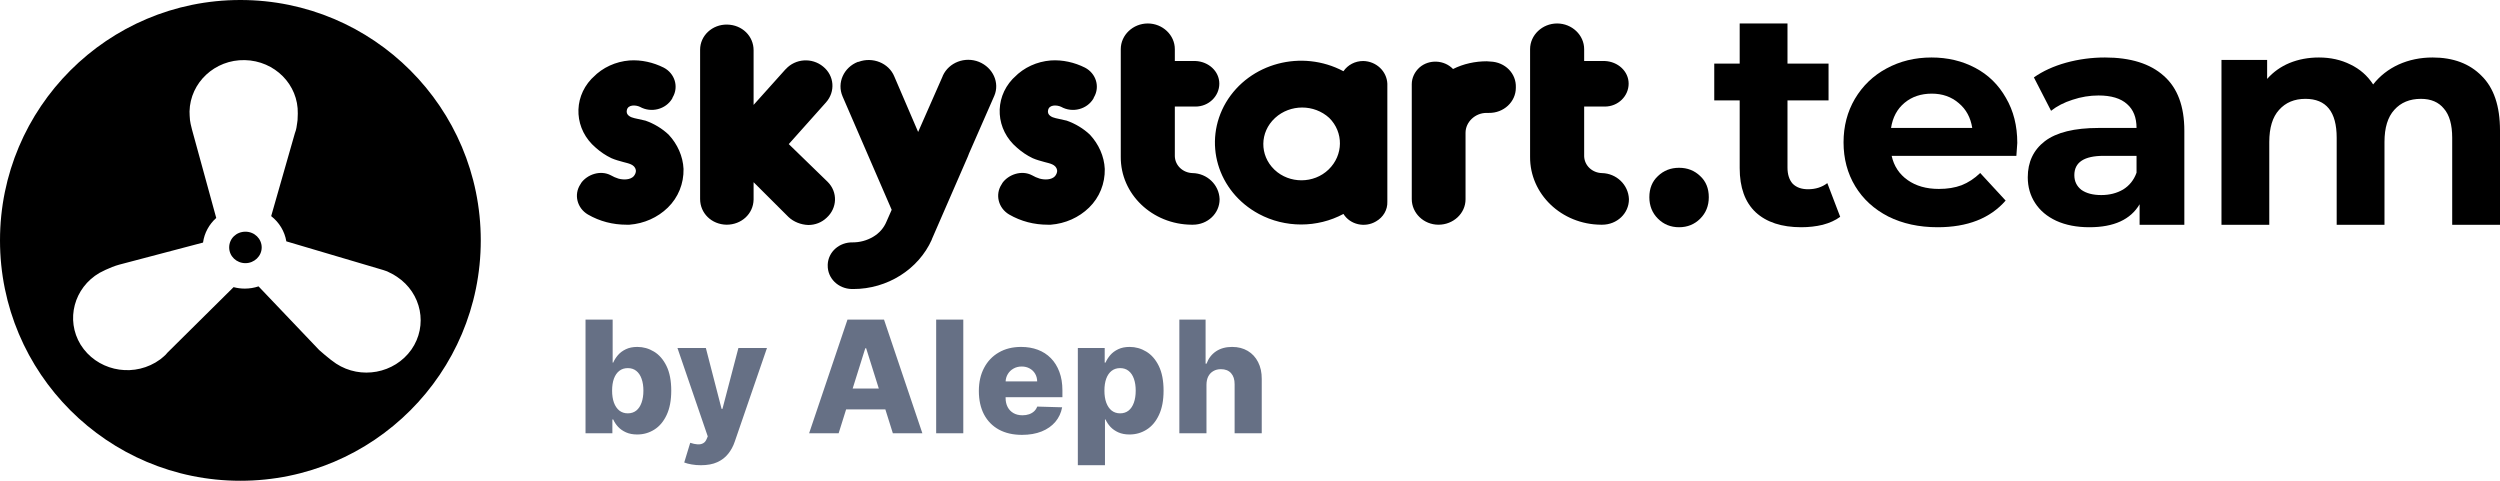
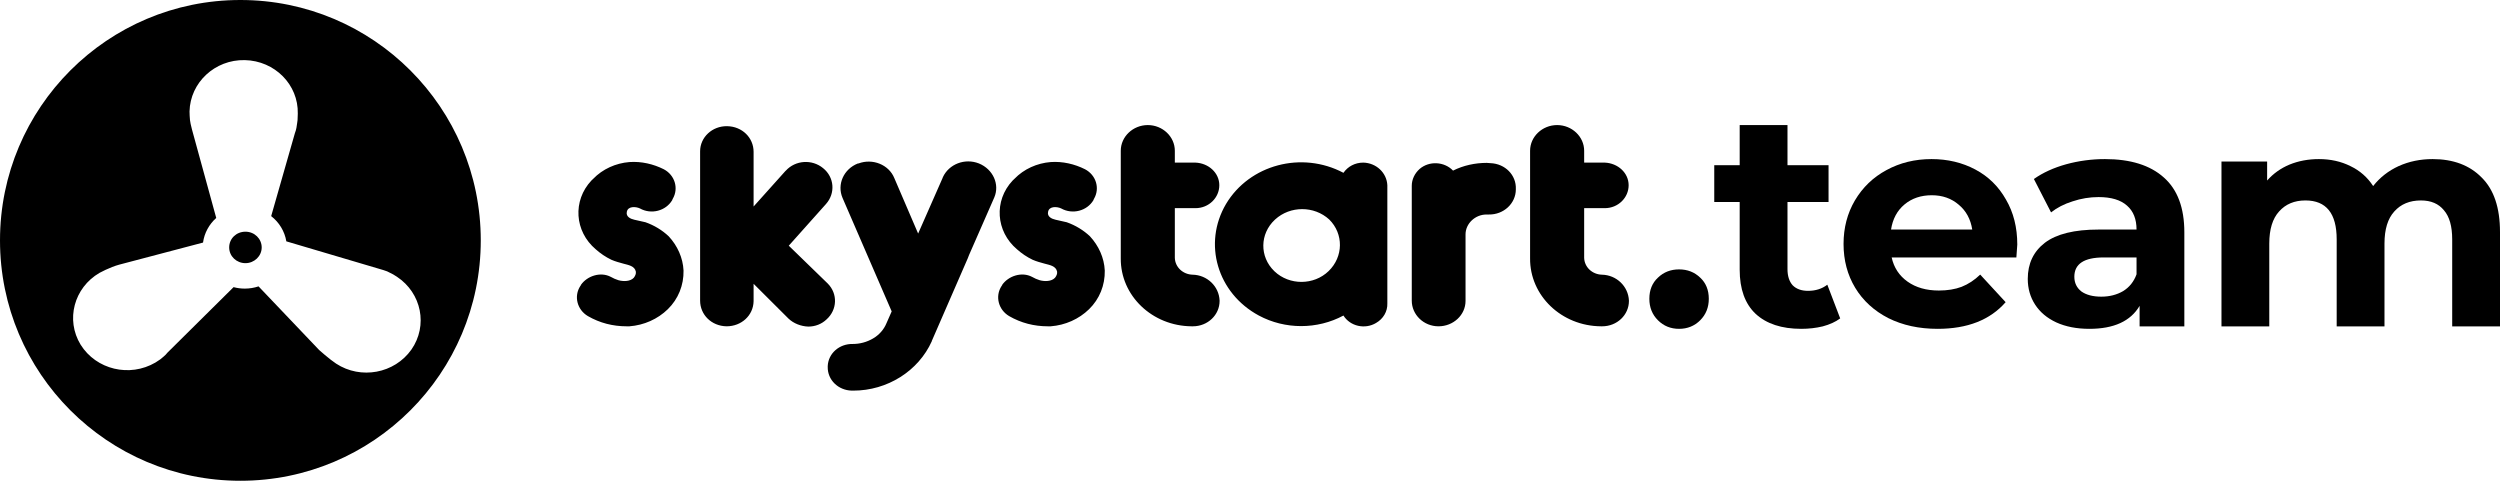
<svg xmlns="http://www.w3.org/2000/svg" width="208" height="40" viewBox="0 0 208 40" fill="none">
-   <path fill-rule="evenodd" clip-rule="evenodd" d="M20 40C31.046 40 40 31.046 40 20C40 8.954 31.046 0 20 0C8.954 0 0 8.954 0 20C0 31.046 8.954 40 20 40ZM24.757 9.987L24.776 9.449C24.831 7.046 22.867 5.055 20.365 5.001C17.881 4.947 15.824 6.866 15.769 9.27C15.769 9.503 15.787 9.754 15.806 9.987L15.861 10.31L15.973 10.776L17.991 18.134C17.403 18.66 17.001 19.378 16.892 20.182L9.912 22.021C9.523 22.128 9.134 22.29 8.782 22.451L8.281 22.702C6.15 23.94 5.446 26.612 6.706 28.675C8.003 30.755 10.783 31.419 12.933 30.163C13.081 30.073 13.211 29.984 13.341 29.894L13.341 29.894L13.6 29.679C13.711 29.589 13.841 29.464 13.934 29.338L19.434 23.89C19.731 23.969 20.043 24.012 20.365 24.012C20.766 24.012 21.151 23.947 21.51 23.826L26.555 29.123C26.852 29.392 27.204 29.679 27.519 29.93L27.964 30.253C30.021 31.598 32.819 31.078 34.228 29.087C35.618 27.096 35.081 24.388 33.023 23.025C32.968 22.989 32.917 22.958 32.866 22.927L32.866 22.927C32.815 22.895 32.764 22.864 32.708 22.828L32.208 22.577L31.893 22.469L31.411 22.326L23.823 20.08C23.683 19.237 23.222 18.495 22.562 17.981L24.535 11.081C24.656 10.774 24.69 10.503 24.729 10.199V10.199L24.729 10.199C24.738 10.13 24.747 10.06 24.757 9.987ZM20.421 21.895C19.679 21.895 19.068 21.322 19.068 20.586C19.068 19.851 19.661 19.277 20.421 19.277C21.18 19.277 21.773 19.869 21.773 20.586C21.773 21.304 21.162 21.895 20.421 21.895Z" fill="black" />
-   <path d="M52.129 18.696C50.992 18.696 49.904 18.42 48.912 17.846C48.017 17.318 47.727 16.192 48.283 15.343C48.308 15.32 48.308 15.297 48.332 15.274V15.251C48.84 14.516 49.952 14.125 50.823 14.585C51.017 14.7 51.234 14.791 51.452 14.86C51.863 14.975 52.444 14.975 52.734 14.654C52.855 14.493 52.927 14.332 52.903 14.148C52.806 13.666 52.274 13.597 51.863 13.482C51.525 13.39 51.186 13.299 50.871 13.161C50.388 12.931 49.952 12.633 49.565 12.288C47.8 10.795 47.63 8.246 49.203 6.569C49.251 6.523 49.299 6.477 49.348 6.431C50.146 5.605 51.234 5.122 52.371 5.03C53.363 4.962 54.354 5.191 55.225 5.628C56.144 6.11 56.483 7.212 55.975 8.085C55.975 8.108 55.951 8.108 55.951 8.131L55.927 8.2C55.395 9.096 54.185 9.417 53.242 8.889C52.903 8.728 52.25 8.682 52.153 9.164C52.057 9.578 52.468 9.762 52.782 9.831L53.701 10.037C54.427 10.29 55.104 10.703 55.636 11.209C56.362 11.989 56.822 13 56.87 14.056C56.894 15.274 56.434 16.422 55.564 17.272C54.717 18.099 53.58 18.604 52.371 18.696H52.129ZM65.626 11.989L68.722 8.521C69.52 7.626 69.423 6.294 68.48 5.536C67.561 4.778 66.182 4.87 65.384 5.742L65.36 5.765L65.335 5.788L62.699 8.728V4.181C62.699 3.009 61.756 2.068 60.498 2.045C59.264 2.022 58.249 2.963 58.249 4.135V16.56C58.249 17.731 59.192 18.673 60.45 18.696C61.683 18.696 62.675 17.8 62.699 16.606V15.159L65.602 18.053C66.037 18.466 66.641 18.696 67.246 18.719C67.827 18.719 68.359 18.512 68.77 18.122C69.665 17.318 69.713 15.986 68.867 15.136L65.626 11.989ZM81.444 5.145C80.283 4.686 78.953 5.191 78.445 6.294L78.421 6.363L76.389 10.979L74.406 6.363C73.946 5.237 72.592 4.709 71.431 5.145C71.431 5.145 71.431 5.145 71.406 5.145H71.382C70.197 5.605 69.617 6.891 70.1 8.016L74.188 17.456L73.753 18.443C73.535 18.971 73.148 19.408 72.64 19.706C72.132 20.005 71.552 20.166 70.947 20.166C69.834 20.143 68.915 20.947 68.867 22.003C68.867 22.026 68.867 22.049 68.867 22.072C68.843 23.151 69.737 24.024 70.874 24.047H70.995C73.825 24.047 76.413 22.416 77.526 19.936V19.913L80.525 13.023L80.622 12.77L82.726 7.97C83.186 6.891 82.629 5.628 81.444 5.145ZM87.177 18.696C86.04 18.696 84.951 18.42 83.96 17.846C83.065 17.318 82.774 16.192 83.331 15.343C83.355 15.32 83.355 15.297 83.379 15.274V15.251C83.887 14.516 85 14.125 85.87 14.585C86.064 14.7 86.281 14.791 86.499 14.86C86.91 14.975 87.491 14.975 87.781 14.654C87.902 14.493 87.975 14.332 87.951 14.148C87.854 13.666 87.322 13.597 86.91 13.482C86.572 13.39 86.233 13.299 85.919 13.161C85.435 12.931 85 12.633 84.613 12.288C82.847 10.795 82.678 8.246 84.25 6.569C84.298 6.523 84.347 6.477 84.395 6.431C85.193 5.605 86.281 5.122 87.418 5.03C88.41 4.962 89.402 5.191 90.272 5.628C91.192 6.11 91.53 7.212 91.022 8.085C91.022 8.108 90.998 8.108 90.998 8.131L90.974 8.2C90.442 9.096 89.232 9.417 88.289 8.889C87.951 8.728 87.297 8.682 87.201 9.164C87.104 9.578 87.515 9.762 87.829 9.831L88.749 10.037C89.474 10.29 90.151 10.703 90.684 11.209C91.409 11.989 91.869 13 91.917 14.056C91.941 15.274 91.482 16.422 90.611 17.272C89.764 18.099 88.628 18.604 87.418 18.696H87.177ZM99.222 14.401C98.424 14.378 97.77 13.781 97.746 13V8.866H99.464C100.576 8.866 101.447 7.993 101.447 6.96C101.447 5.926 100.552 5.122 99.464 5.076H97.746V4.089C97.746 2.917 96.73 1.953 95.497 1.953C94.263 1.953 93.248 2.917 93.248 4.089V13.046C93.223 16.146 95.86 18.673 99.149 18.696H99.246C100.479 18.696 101.471 17.754 101.471 16.583V16.56C101.423 15.366 100.431 14.424 99.222 14.401ZM113.42 5.076C112.742 5.076 112.138 5.398 111.775 5.926C108.316 4.089 103.962 5.237 102.003 8.521C100.068 11.806 101.278 15.94 104.736 17.8C106.913 18.971 109.598 18.971 111.775 17.8C112.331 18.696 113.565 18.971 114.484 18.42C115.089 18.076 115.451 17.456 115.427 16.79V6.96C115.379 5.926 114.508 5.099 113.42 5.076ZM110.541 14.102C109.308 15.297 107.276 15.297 106.042 14.125L106.018 14.102C104.785 12.908 104.809 11.002 106.067 9.831L106.091 9.808C107.349 8.659 109.332 8.659 110.59 9.808C111.799 11.002 111.775 12.908 110.541 14.102ZM124.014 5.122L123.699 5.099C122.732 5.099 121.764 5.306 120.893 5.742C120.168 4.985 118.91 4.916 118.112 5.605C117.701 5.972 117.459 6.477 117.459 7.006V16.56C117.459 17.731 118.451 18.696 119.684 18.696C120.918 18.696 121.933 17.754 121.933 16.583V11.048C121.933 10.152 122.732 9.394 123.675 9.394H123.868C125.102 9.417 126.118 8.475 126.118 7.304V7.281C126.166 6.11 125.223 5.168 124.014 5.122ZM133.277 14.401C132.479 14.378 131.826 13.781 131.802 13V8.866H133.519C134.632 8.866 135.503 7.993 135.503 6.96C135.503 5.926 134.608 5.122 133.519 5.076H131.802V4.089C131.802 2.917 130.786 1.953 129.552 1.953C128.319 1.953 127.303 2.917 127.303 4.089V13.046C127.279 16.146 129.915 18.673 133.205 18.696H133.301C134.535 18.696 135.527 17.754 135.527 16.583V16.56C135.478 15.366 134.487 14.424 133.277 14.401Z" fill="black" />
-   <path d="M139.699 18.906C139.002 18.906 138.416 18.668 137.94 18.192C137.464 17.716 137.226 17.121 137.226 16.407C137.226 15.677 137.464 15.09 137.94 14.649C138.416 14.19 139.002 13.96 139.699 13.96C140.396 13.96 140.982 14.19 141.458 14.649C141.934 15.09 142.172 15.677 142.172 16.407C142.172 17.121 141.934 17.716 141.458 18.192C140.982 18.668 140.396 18.906 139.699 18.906Z" fill="black" />
-   <path d="M153.104 18.039C152.713 18.328 152.229 18.549 151.651 18.702C151.09 18.838 150.495 18.906 149.866 18.906C148.235 18.906 146.968 18.489 146.068 17.657C145.184 16.824 144.742 15.6 144.742 13.986V8.352H142.626V5.292H144.742V1.953H148.719V5.292H152.135V8.352H148.719V13.935C148.719 14.512 148.863 14.963 149.152 15.286C149.458 15.592 149.883 15.745 150.427 15.745C151.056 15.745 151.591 15.575 152.033 15.235L153.104 18.039Z" fill="black" />
-   <path d="M167.838 11.895C167.838 11.946 167.813 12.303 167.762 12.966H157.386C157.573 13.816 158.015 14.487 158.712 14.98C159.408 15.473 160.275 15.719 161.312 15.719C162.026 15.719 162.654 15.617 163.198 15.413C163.759 15.192 164.278 14.852 164.753 14.394L166.869 16.688C165.578 18.167 163.691 18.906 161.21 18.906C159.663 18.906 158.295 18.608 157.105 18.014C155.916 17.402 154.998 16.561 154.352 15.49C153.706 14.419 153.383 13.204 153.383 11.844C153.383 10.502 153.698 9.295 154.327 8.224C154.973 7.136 155.848 6.295 156.952 5.7C158.074 5.089 159.323 4.783 160.7 4.783C162.043 4.783 163.258 5.072 164.346 5.649C165.433 6.227 166.283 7.06 166.895 8.148C167.524 9.218 167.838 10.468 167.838 11.895ZM160.725 7.791C159.825 7.791 159.068 8.046 158.457 8.556C157.845 9.065 157.471 9.762 157.335 10.646H164.091C163.955 9.779 163.581 9.091 162.969 8.581C162.357 8.054 161.609 7.791 160.725 7.791Z" fill="black" />
-   <path d="M175.135 4.783C177.259 4.783 178.891 5.292 180.029 6.312C181.168 7.315 181.737 8.836 181.737 10.876V18.702H178.015V16.994C177.267 18.268 175.874 18.906 173.834 18.906C172.781 18.906 171.863 18.727 171.081 18.37C170.316 18.014 169.73 17.521 169.322 16.892C168.914 16.263 168.71 15.549 168.71 14.751C168.71 13.476 169.186 12.473 170.138 11.742C171.107 11.011 172.594 10.646 174.599 10.646H177.76C177.76 9.779 177.497 9.116 176.97 8.658C176.443 8.182 175.653 7.944 174.599 7.944C173.868 7.944 173.146 8.063 172.432 8.301C171.735 8.522 171.141 8.828 170.648 9.218L169.22 6.44C169.968 5.913 170.86 5.505 171.897 5.216C172.951 4.927 174.03 4.783 175.135 4.783ZM174.829 16.229C175.508 16.229 176.112 16.076 176.639 15.77C177.165 15.447 177.539 14.98 177.76 14.368V12.966H175.033C173.401 12.966 172.585 13.501 172.585 14.572C172.585 15.082 172.781 15.49 173.172 15.796C173.579 16.085 174.132 16.229 174.829 16.229Z" fill="black" />
-   <path d="M202.392 4.783C204.108 4.783 205.468 5.292 206.47 6.312C207.49 7.315 208 8.828 208 10.85V18.702H204.023V11.462C204.023 10.374 203.794 9.567 203.335 9.04C202.893 8.496 202.256 8.224 201.423 8.224C200.488 8.224 199.749 8.53 199.205 9.142C198.661 9.737 198.389 10.629 198.389 11.819V18.702H194.412V11.462C194.412 9.303 193.545 8.224 191.812 8.224C190.894 8.224 190.163 8.53 189.619 9.142C189.076 9.737 188.804 10.629 188.804 11.819V18.702H184.827V4.987H188.625V6.567C189.135 5.989 189.755 5.547 190.486 5.242C191.234 4.936 192.05 4.783 192.934 4.783C193.902 4.783 194.778 4.978 195.559 5.369C196.341 5.743 196.97 6.295 197.446 7.026C198.007 6.312 198.712 5.76 199.562 5.369C200.429 4.978 201.372 4.783 202.392 4.783Z" fill="black" />
-   <path d="M48.716 36.047V26.593H50.973V30.17H51.019C51.111 29.955 51.242 29.747 51.412 29.547C51.584 29.347 51.802 29.184 52.067 29.058C52.335 28.928 52.655 28.864 53.027 28.864C53.52 28.864 53.98 28.993 54.408 29.252C54.839 29.51 55.186 29.909 55.451 30.447C55.716 30.986 55.848 31.672 55.848 32.506C55.848 33.309 55.72 33.982 55.465 34.524C55.212 35.065 54.871 35.472 54.44 35.742C54.012 36.013 53.537 36.149 53.014 36.149C52.657 36.149 52.347 36.09 52.086 35.973C51.824 35.856 51.604 35.702 51.425 35.512C51.25 35.321 51.115 35.116 51.019 34.898H50.95V36.047H48.716ZM50.927 32.502C50.927 32.883 50.978 33.216 51.079 33.499C51.184 33.782 51.333 34.002 51.527 34.159C51.724 34.313 51.959 34.39 52.233 34.39C52.51 34.39 52.746 34.313 52.94 34.159C53.133 34.002 53.28 33.782 53.378 33.499C53.48 33.216 53.531 32.883 53.531 32.502C53.531 32.12 53.48 31.789 53.378 31.509C53.28 31.229 53.133 31.012 52.94 30.858C52.749 30.704 52.513 30.627 52.233 30.627C51.956 30.627 51.721 30.703 51.527 30.854C51.333 31.004 51.184 31.22 51.079 31.5C50.978 31.78 50.927 32.114 50.927 32.502ZM58.313 38.706C58.042 38.706 57.786 38.685 57.547 38.642C57.306 38.602 57.1 38.548 56.928 38.48L57.426 36.841C57.648 36.915 57.848 36.958 58.027 36.97C58.208 36.983 58.364 36.953 58.493 36.883C58.625 36.815 58.727 36.693 58.797 36.518L58.885 36.306L56.365 28.956H58.728L60.035 34.016H60.109L61.434 28.956H63.811L61.138 36.726C61.009 37.114 60.826 37.455 60.589 37.751C60.355 38.049 60.052 38.283 59.679 38.452C59.31 38.622 58.855 38.706 58.313 38.706ZM69.775 36.047H67.319L70.509 26.593H73.551L76.741 36.047H74.285L72.064 28.975H71.991L69.775 36.047ZM69.447 32.326H74.58V34.062H69.447V32.326ZM80.146 26.593V36.047H77.889V26.593H80.146ZM85.028 36.181C84.286 36.181 83.646 36.035 83.107 35.742C82.572 35.447 82.159 35.027 81.87 34.482C81.584 33.934 81.441 33.283 81.441 32.529C81.441 31.797 81.585 31.157 81.875 30.609C82.164 30.058 82.572 29.63 83.098 29.326C83.624 29.018 84.245 28.864 84.959 28.864C85.463 28.864 85.925 28.942 86.344 29.099C86.762 29.256 87.124 29.489 87.428 29.796C87.733 30.104 87.97 30.484 88.139 30.937C88.309 31.386 88.393 31.901 88.393 32.483V33.046H82.23V31.735H86.293C86.29 31.495 86.233 31.281 86.122 31.094C86.011 30.906 85.859 30.76 85.665 30.655C85.474 30.547 85.254 30.494 85.005 30.494C84.752 30.494 84.526 30.55 84.326 30.664C84.126 30.775 83.968 30.927 83.851 31.121C83.734 31.312 83.672 31.529 83.666 31.772V33.106C83.666 33.396 83.723 33.65 83.837 33.868C83.951 34.084 84.112 34.251 84.322 34.371C84.531 34.491 84.78 34.551 85.069 34.551C85.269 34.551 85.451 34.524 85.614 34.468C85.777 34.413 85.917 34.331 86.034 34.224C86.151 34.116 86.239 33.984 86.297 33.827L88.37 33.887C88.284 34.351 88.095 34.756 87.802 35.101C87.513 35.442 87.133 35.709 86.662 35.899C86.191 36.087 85.647 36.181 85.028 36.181ZM89.676 38.706V28.956H91.911V30.17H91.98C92.072 29.955 92.203 29.747 92.372 29.547C92.545 29.347 92.763 29.184 93.028 29.058C93.296 28.928 93.616 28.864 93.988 28.864C94.48 28.864 94.941 28.993 95.368 29.252C95.799 29.51 96.147 29.909 96.412 30.447C96.676 30.986 96.809 31.672 96.809 32.506C96.809 33.309 96.681 33.982 96.425 34.524C96.173 35.065 95.832 35.472 95.401 35.742C94.973 36.013 94.497 36.149 93.974 36.149C93.617 36.149 93.308 36.09 93.046 35.973C92.785 35.856 92.565 35.702 92.386 35.512C92.211 35.321 92.075 35.116 91.98 34.898H91.934V38.706H89.676ZM91.888 32.502C91.888 32.883 91.938 33.216 92.04 33.499C92.144 33.782 92.294 34.002 92.488 34.159C92.685 34.313 92.92 34.39 93.194 34.39C93.471 34.39 93.706 34.313 93.9 34.159C94.094 34.002 94.24 33.782 94.339 33.499C94.44 33.216 94.491 32.883 94.491 32.502C94.491 32.12 94.44 31.789 94.339 31.509C94.24 31.229 94.094 31.012 93.9 30.858C93.71 30.704 93.474 30.627 93.194 30.627C92.917 30.627 92.681 30.703 92.488 30.854C92.294 31.004 92.144 31.22 92.04 31.5C91.938 31.78 91.888 32.114 91.888 32.502ZM100.379 32.003V36.047H98.122V26.593H100.305V30.258H100.384C100.544 29.821 100.805 29.479 101.169 29.233C101.535 28.987 101.983 28.864 102.512 28.864C103.01 28.864 103.444 28.975 103.814 29.196C104.183 29.415 104.469 29.724 104.672 30.124C104.879 30.524 104.98 30.992 104.977 31.528V36.047H102.72V31.971C102.723 31.577 102.624 31.269 102.424 31.047C102.224 30.826 101.943 30.715 101.579 30.715C101.342 30.715 101.133 30.767 100.952 30.872C100.773 30.974 100.633 31.12 100.531 31.311C100.433 31.501 100.382 31.732 100.379 32.003Z" fill="#667085" />
+   <path fill-rule="evenodd" clip-rule="evenodd" d="M20 40C31.046 40 40 31.046 40 20C40 8.954 31.046 0 20 0C8.954 0 0 8.954 0 20C0 31.046 8.954 40 20 40ZM24.757 9.987L24.776 9.449C24.831 7.046 22.867 5.055 20.365 5.001C17.881 4.947 15.824 6.866 15.769 9.27C15.769 9.503 15.787 9.754 15.806 9.987L15.861 10.31L15.973 10.776L17.991 18.134C17.403 18.66 17.001 19.378 16.892 20.182L9.912 22.021C9.523 22.128 9.134 22.29 8.782 22.451L8.281 22.702C6.15 23.94 5.446 26.612 6.706 28.675C8.003 30.755 10.783 31.419 12.933 30.163C13.081 30.073 13.211 29.984 13.341 29.894L13.6 29.679C13.711 29.589 13.841 29.464 13.934 29.338L19.434 23.89C19.731 23.969 20.043 24.012 20.365 24.012C20.766 24.012 21.151 23.947 21.51 23.826L26.555 29.123C26.852 29.392 27.204 29.679 27.519 29.93L27.964 30.253C30.021 31.598 32.819 31.078 34.228 29.087C35.618 27.096 35.081 24.388 33.023 23.025C32.968 22.989 32.917 22.958 32.866 22.927C32.815 22.895 32.764 22.864 32.708 22.828L32.208 22.577L31.893 22.469L31.411 22.326L23.823 20.08C23.683 19.237 23.222 18.495 22.562 17.981L24.535 11.081C24.656 10.774 24.69 10.503 24.729 10.199V10.199L24.729 10.199C24.738 10.13 24.747 10.06 24.757 9.987ZM20.421 21.895C19.679 21.895 19.068 21.322 19.068 20.586C19.068 19.851 19.661 19.277 20.421 19.277C21.18 19.277 21.773 19.869 21.773 20.586C21.773 21.304 21.162 21.895 20.421 21.895Z" fill="black" />
+   <path d="M52.129 27.149C50.992 27.149 49.904 26.873 48.912 26.299C48.017 25.771 47.727 24.645 48.283 23.795C48.308 23.773 48.308 23.75 48.332 23.727V23.704C48.84 22.969 49.952 22.578 50.823 23.038C51.017 23.152 51.234 23.244 51.452 23.313C51.863 23.428 52.444 23.428 52.734 23.106C52.855 22.946 52.927 22.785 52.903 22.601C52.806 22.119 52.274 22.05 51.863 21.935C51.525 21.843 51.186 21.751 50.871 21.614C50.388 21.384 49.952 21.085 49.565 20.741C47.8 19.248 47.63 16.699 49.203 15.022C49.251 14.976 49.299 14.93 49.348 14.884C50.146 14.057 51.234 13.575 52.371 13.483C53.363 13.414 54.354 13.644 55.225 14.081C56.144 14.563 56.483 15.665 55.975 16.538C55.975 16.561 55.951 16.561 55.951 16.584L55.927 16.653C55.395 17.549 54.185 17.87 53.242 17.342C52.903 17.181 52.25 17.135 52.153 17.617C52.057 18.031 52.468 18.215 52.782 18.283L53.701 18.49C54.427 18.743 55.104 19.156 55.636 19.661C56.362 20.442 56.822 21.453 56.87 22.509C56.894 23.727 56.434 24.875 55.564 25.725C54.717 26.552 53.58 27.057 52.371 27.149H52.129ZM65.626 20.442L68.722 16.974C69.52 16.079 69.423 14.746 68.48 13.989C67.561 13.231 66.182 13.323 65.384 14.195L65.36 14.218L65.335 14.241L62.699 17.181V12.633C62.699 11.462 61.756 10.521 60.498 10.498C59.264 10.475 58.249 11.416 58.249 12.588V25.013C58.249 26.184 59.192 27.126 60.45 27.149C61.683 27.149 62.675 26.253 62.699 25.059V23.612L65.602 26.506C66.037 26.919 66.641 27.149 67.246 27.172C67.827 27.172 68.359 26.965 68.77 26.574C69.665 25.771 69.713 24.439 68.867 23.589L65.626 20.442ZM81.444 13.598C80.283 13.139 78.953 13.644 78.445 14.746L78.421 14.815L76.389 19.432L74.406 14.815C73.946 13.69 72.592 13.162 71.431 13.598C71.431 13.598 71.431 13.598 71.406 13.598H71.382C70.197 14.057 69.617 15.344 70.1 16.469L74.188 25.908L73.753 26.896C73.535 27.424 73.148 27.861 72.64 28.159C72.132 28.458 71.552 28.619 70.947 28.619C69.834 28.596 68.915 29.399 68.867 30.456C68.867 30.479 68.867 30.502 68.867 30.525C68.843 31.604 69.737 32.477 70.874 32.5H70.995C73.825 32.5 76.413 30.869 77.526 28.389V28.366L80.525 21.476L80.622 21.223L82.726 16.423C83.186 15.344 82.629 14.081 81.444 13.598ZM87.177 27.149C86.04 27.149 84.951 26.873 83.96 26.299C83.065 25.771 82.774 24.645 83.331 23.795C83.355 23.773 83.355 23.75 83.379 23.727V23.704C83.887 22.969 85 22.578 85.87 23.038C86.064 23.152 86.281 23.244 86.499 23.313C86.91 23.428 87.491 23.428 87.781 23.106C87.902 22.946 87.975 22.785 87.951 22.601C87.854 22.119 87.322 22.05 86.91 21.935C86.572 21.843 86.233 21.751 85.919 21.614C85.435 21.384 85 21.085 84.613 20.741C82.847 19.248 82.678 16.699 84.25 15.022C84.298 14.976 84.347 14.93 84.395 14.884C85.193 14.057 86.281 13.575 87.418 13.483C88.41 13.414 89.402 13.644 90.272 14.081C91.192 14.563 91.53 15.665 91.022 16.538C91.022 16.561 90.998 16.561 90.998 16.584L90.974 16.653C90.442 17.549 89.232 17.87 88.289 17.342C87.951 17.181 87.297 17.135 87.201 17.617C87.104 18.031 87.515 18.215 87.829 18.283L88.749 18.49C89.474 18.743 90.151 19.156 90.684 19.661C91.409 20.442 91.869 21.453 91.917 22.509C91.941 23.727 91.482 24.875 90.611 25.725C89.764 26.552 88.628 27.057 87.418 27.149H87.177ZM99.222 22.854C98.424 22.831 97.77 22.234 97.746 21.453V17.319H99.464C100.576 17.319 101.447 16.446 101.447 15.412C101.447 14.379 100.552 13.575 99.464 13.529H97.746V12.542C97.746 11.37 96.73 10.406 95.497 10.406C94.263 10.406 93.248 11.37 93.248 12.542V21.499C93.223 24.599 95.86 27.126 99.149 27.149H99.246C100.479 27.149 101.471 26.207 101.471 25.036V25.013C101.423 23.818 100.431 22.877 99.222 22.854ZM113.42 13.529C112.742 13.529 112.138 13.851 111.775 14.379C108.316 12.542 103.962 13.69 102.003 16.974C100.068 20.259 101.278 24.393 104.736 26.253C106.913 27.424 109.598 27.424 111.775 26.253C112.331 27.149 113.565 27.424 114.484 26.873C115.089 26.529 115.451 25.908 115.427 25.242V15.412C115.379 14.379 114.508 13.552 113.42 13.529ZM110.541 22.555C109.308 23.75 107.276 23.75 106.042 22.578L106.018 22.555C104.785 21.361 104.809 19.455 106.067 18.283L106.091 18.26C107.349 17.112 109.332 17.112 110.59 18.26C111.799 19.455 111.775 21.361 110.541 22.555ZM124.014 13.575L123.699 13.552C122.732 13.552 121.764 13.759 120.893 14.195C120.168 13.437 118.91 13.368 118.112 14.057C117.701 14.425 117.459 14.93 117.459 15.459V25.013C117.459 26.184 118.451 27.149 119.684 27.149C120.918 27.149 121.933 26.207 121.933 25.036V19.501C121.933 18.605 122.732 17.847 123.675 17.847H123.868C125.102 17.87 126.118 16.928 126.118 15.757V15.734C126.166 14.563 125.223 13.621 124.014 13.575ZM133.277 22.854C132.479 22.831 131.826 22.234 131.802 21.453V17.319H133.519C134.632 17.319 135.503 16.446 135.503 15.412C135.503 14.379 134.608 13.575 133.519 13.529H131.802V12.542C131.802 11.37 130.786 10.406 129.552 10.406C128.319 10.406 127.303 11.37 127.303 12.542V21.499C127.279 24.599 129.915 27.126 133.205 27.149H133.301C134.535 27.149 135.527 26.207 135.527 25.036V25.013C135.478 23.818 134.487 22.877 133.277 22.854Z" fill="black" />
+   <path d="M139.699 27.359C139.002 27.359 138.416 27.121 137.94 26.645C137.464 26.169 137.226 25.574 137.226 24.86C137.226 24.13 137.464 23.543 137.94 23.101C138.416 22.642 139.002 22.413 139.699 22.413C140.396 22.413 140.982 22.642 141.458 23.101C141.934 23.543 142.172 24.13 142.172 24.86C142.172 25.574 141.934 26.169 141.458 26.645C140.982 27.121 140.396 27.359 139.699 27.359Z" fill="black" />
+   <path d="M153.104 26.492C152.713 26.781 152.228 27.002 151.651 27.155C151.09 27.291 150.495 27.359 149.866 27.359C148.235 27.359 146.968 26.942 146.068 26.11C145.184 25.277 144.742 24.053 144.742 22.439V16.805H142.626V13.745H144.742V10.406H148.719V13.745H152.135V16.805H148.719V22.388C148.719 22.965 148.863 23.416 149.152 23.739C149.458 24.045 149.883 24.198 150.427 24.198C151.056 24.198 151.591 24.028 152.033 23.688L153.104 26.492Z" fill="black" />
+   <path d="M167.838 20.348C167.838 20.399 167.813 20.756 167.762 21.419H157.386C157.573 22.269 158.015 22.94 158.711 23.433C159.408 23.926 160.275 24.172 161.312 24.172C162.026 24.172 162.654 24.07 163.198 23.866C163.759 23.645 164.277 23.305 164.753 22.846L166.869 25.141C165.578 26.619 163.691 27.359 161.21 27.359C159.663 27.359 158.295 27.061 157.105 26.466C155.916 25.855 154.998 25.013 154.352 23.943C153.706 22.872 153.383 21.657 153.383 20.297C153.383 18.954 153.698 17.748 154.327 16.677C154.972 15.589 155.848 14.748 156.952 14.153C158.074 13.541 159.323 13.236 160.7 13.236C162.043 13.236 163.258 13.524 164.345 14.102C165.433 14.68 166.283 15.513 166.895 16.601C167.524 17.671 167.838 18.921 167.838 20.348ZM160.725 16.244C159.825 16.244 159.068 16.499 158.457 17.009C157.845 17.518 157.471 18.215 157.335 19.099H164.091C163.955 18.232 163.581 17.544 162.969 17.034C162.357 16.507 161.609 16.244 160.725 16.244Z" fill="black" />
+   <path d="M175.134 13.236C177.259 13.236 178.89 13.745 180.029 14.765C181.168 15.768 181.737 17.289 181.737 19.328V27.155H178.015V25.447C177.267 26.721 175.874 27.359 173.834 27.359C172.781 27.359 171.863 27.18 171.081 26.823C170.316 26.466 169.73 25.974 169.322 25.345C168.914 24.716 168.71 24.002 168.71 23.203C168.71 21.929 169.186 20.926 170.138 20.195C171.107 19.464 172.594 19.099 174.599 19.099H177.76C177.76 18.232 177.497 17.569 176.97 17.11C176.443 16.635 175.653 16.397 174.599 16.397C173.868 16.397 173.146 16.516 172.432 16.754C171.735 16.974 171.141 17.28 170.648 17.671L169.22 14.893C169.968 14.366 170.86 13.958 171.897 13.669C172.951 13.38 174.03 13.236 175.134 13.236ZM174.829 24.682C175.508 24.682 176.112 24.529 176.639 24.223C177.165 23.9 177.539 23.433 177.76 22.821V21.419H175.032C173.401 21.419 172.585 21.954 172.585 23.025C172.585 23.535 172.781 23.943 173.171 24.249C173.579 24.538 174.132 24.682 174.829 24.682Z" fill="black" />
+   <path d="M202.391 13.236C204.108 13.236 205.468 13.745 206.47 14.765C207.49 15.768 208 17.28 208 19.303V27.155H204.023V19.915C204.023 18.827 203.794 18.02 203.335 17.493C202.893 16.949 202.256 16.677 201.423 16.677C200.488 16.677 199.749 16.983 199.205 17.595C198.661 18.19 198.389 19.082 198.389 20.272V27.155H194.412V19.915C194.412 17.756 193.545 16.677 191.812 16.677C190.894 16.677 190.163 16.983 189.619 17.595C189.076 18.19 188.804 19.082 188.804 20.272V27.155H184.827V13.44H188.625V15.02C189.135 14.442 189.755 14 190.486 13.694C191.234 13.389 192.05 13.236 192.934 13.236C193.902 13.236 194.778 13.431 195.559 13.822C196.341 14.196 196.97 14.748 197.446 15.479C198.007 14.765 198.712 14.213 199.562 13.822C200.429 13.431 201.372 13.236 202.391 13.236Z" fill="black" />
</svg>
